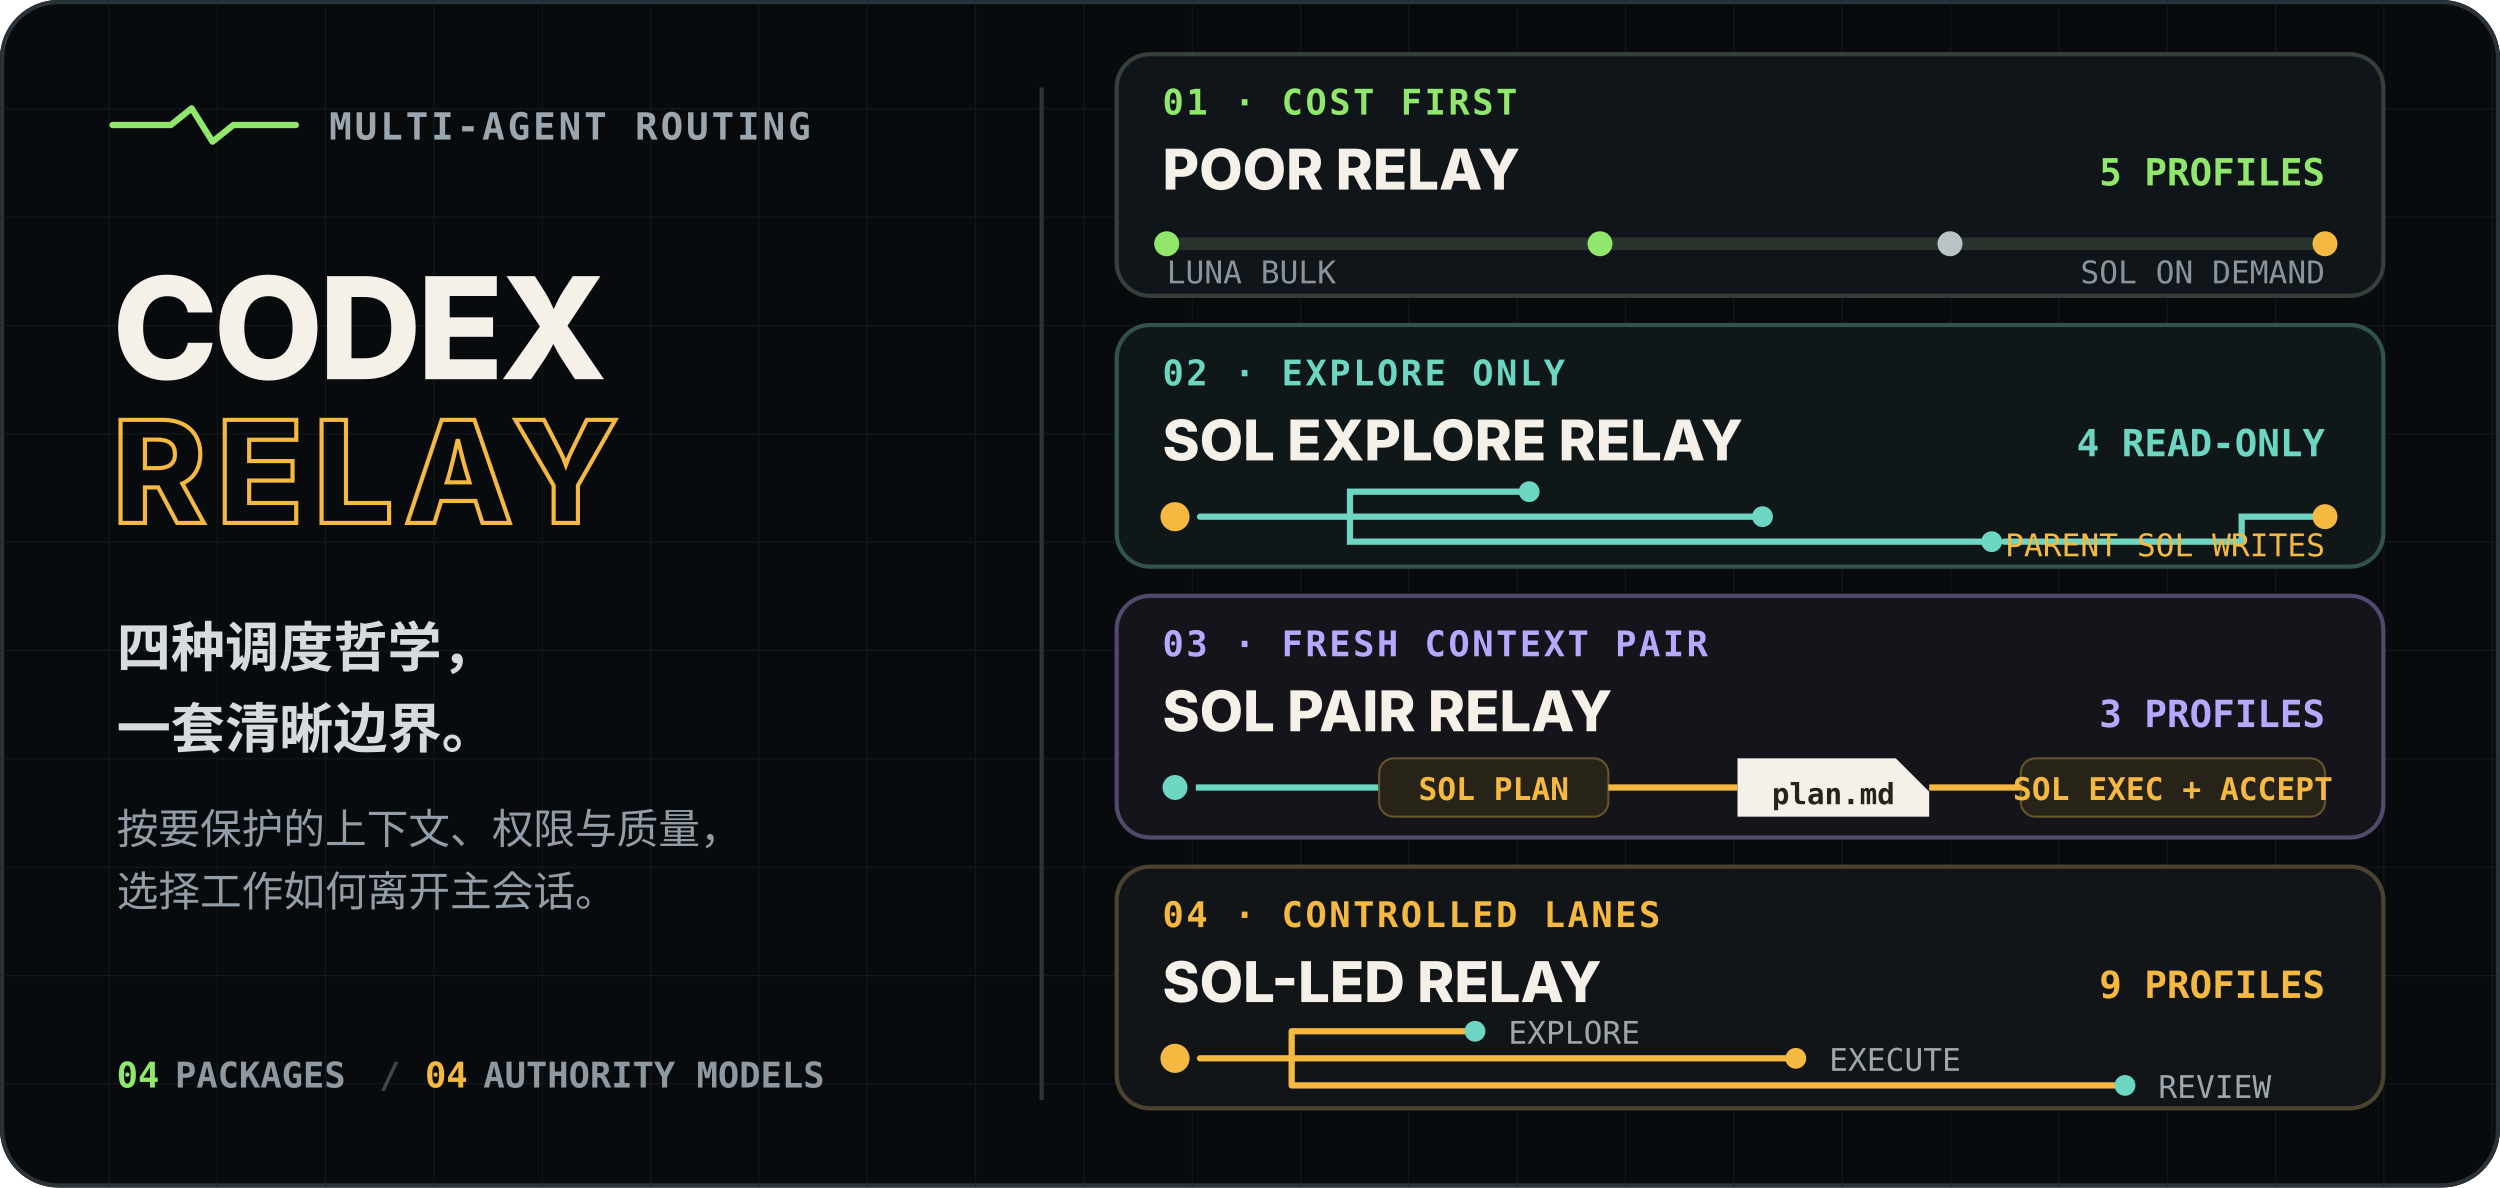
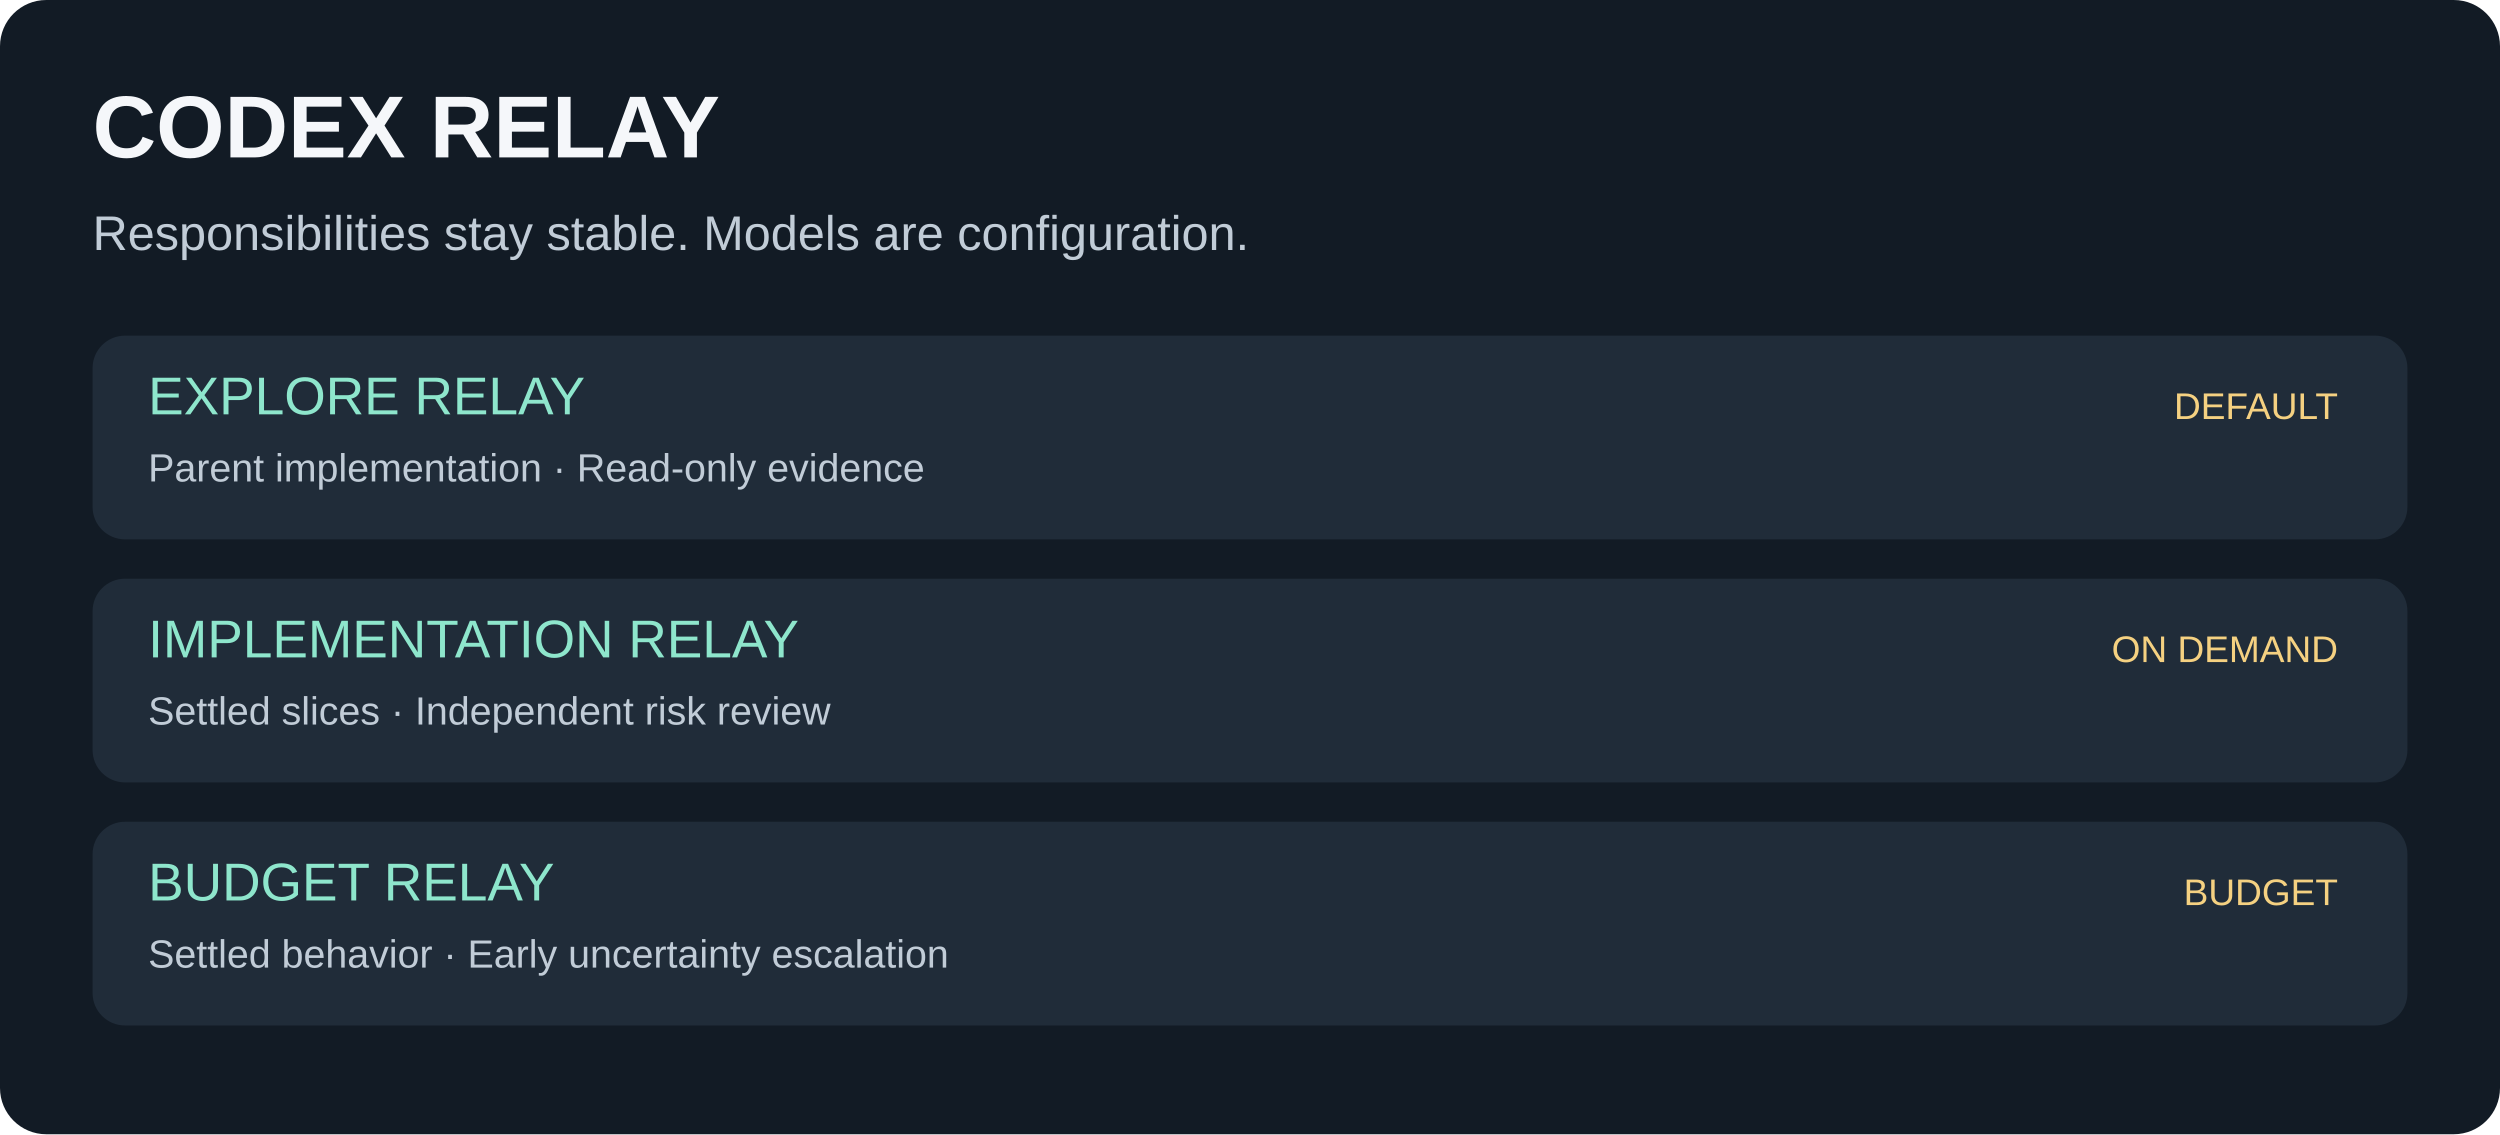
- <svg xmlns="http://www.w3.org/2000/svg" width="1200" height="570" viewBox="0 0 1200 570" role="img" aria-labelledby="title desc">
-   <defs>
-     <pattern id="selector-grid" width="52" height="52" patternUnits="userSpaceOnUse">
-       <path d="M52 0H0V52" fill="none" stroke="#20282E" stroke-width="1" opacity="0.45" />
-     </pattern>
-   </defs>
-   <rect width="1200" height="570" rx="28" fill="#080B0D" />
-   <rect x="1" y="1" width="1198" height="568" rx="27" fill="none" stroke="#2A333A" stroke-width="2" />
-   <rect width="1200" height="570" rx="28" fill="url(#selector-grid)" />
-   <g id="identity" transform="translate(54 50)">
-     <path d="M0 10H28L38 2L48 18L58 10H88" fill="none" stroke="#91E66C" stroke-width="3" stroke-linecap="round" stroke-linejoin="round" />
-     <text x="104" y="17" fill="#9BA6AF" font-family="ui-monospace, SFMono-Regular, Consolas, monospace" font-size="18" font-weight="700" letter-spacing="1.4">MULTI-AGENT ROUTING</text>
-     <text x="0" y="132" fill="#F5F1E8" font-family="-apple-system, BlinkMacSystemFont, 'Segoe UI', sans-serif" font-size="68" font-weight="800" letter-spacing="-2">CODEX</text>
-     <text x="0" y="201" fill="none" stroke="#F5B942" stroke-width="2" font-family="-apple-system, BlinkMacSystemFont, 'Segoe UI', sans-serif" font-size="68" font-weight="800" letter-spacing="5">RELAY</text>
-     <text x="2" y="270" fill="#D7DBDE" font-family="-apple-system, BlinkMacSystemFont, 'Segoe UI', 'PingFang SC', sans-serif" font-size="26" font-weight="700">四种调度哲学，</text>
-     <text x="2" y="309" fill="#D7DBDE" font-family="-apple-system, BlinkMacSystemFont, 'Segoe UI', 'PingFang SC', sans-serif" font-size="26" font-weight="700">一套清晰边界。</text>
-     <text x="2" y="355" fill="#929DA7" font-family="-apple-system, BlinkMacSystemFont, 'Segoe UI', 'PingFang SC', sans-serif" font-size="20">按要保护的上下文、权限与质量，</text>
-     <text x="2" y="385" fill="#929DA7" font-family="-apple-system, BlinkMacSystemFont, 'Segoe UI', 'PingFang SC', sans-serif" font-size="20">选择工作如何离开主会话。</text>
-     <g transform="translate(2 472)" font-family="ui-monospace, SFMono-Regular, Consolas, monospace" font-size="17" font-weight="700">
-       <text x="0" y="0" fill="#91E66C">04</text>
-       <text x="28" y="0" fill="#8D98A1">PACKAGES</text>
-       <text x="126" y="0" fill="#3D474E">/</text>
-       <text x="148" y="0" fill="#F5B942">04</text>
-       <text x="176" y="0" fill="#8D98A1">AUTHORITY MODELS</text>
+ <svg xmlns="http://www.w3.org/2000/svg" width="1080" height="490" viewBox="0 0 1080 490" role="img">
+   <rect width="1080" height="490" rx="20" fill="#121b25" />
+   <g font-family="Segoe UI, Arial, sans-serif">
+     <text x="40" y="68" fill="#f5f7fa" font-size="38" font-weight="700">CODEX RELAY</text>
+     <text x="40" y="108" fill="#c1ccd7" font-size="21">Responsibilities stay stable. Models are configuration.</text>
+     <g transform="translate(40 145)">
+       <rect width="1000" height="88" rx="14" fill="#202c39" />
+       <text x="24" y="34" fill="#8ee6cc" font-size="23">EXPLORE RELAY</text>
+       <text x="24" y="63" fill="#c1ccd7" font-size="17">Parent implementation · Read-only evidence</text>
+       <text x="970" y="36" text-anchor="end" fill="#f5d181" font-size="16">DEFAULT</text>
    </g>
-   </g>
-   <path d="M500 42V528" stroke="#2A333A" stroke-width="2" />
-   <g id="relay-selector" transform="translate(536 26)">
-     <g id="poor-relay">
-       <rect width="608" height="116" rx="16" fill="#101519" stroke="#344039" stroke-width="2" />
-       <text x="22" y="29" fill="#91E66C" font-family="ui-monospace, SFMono-Regular, Consolas, monospace" font-size="17" font-weight="700" letter-spacing="1.2">01 · COST FIRST</text>
-       <text x="22" y="65" fill="#F5F1E8" font-family="-apple-system, BlinkMacSystemFont, 'Segoe UI', sans-serif" font-size="27" font-weight="760">POOR RELAY</text>
-       <text x="580" y="63" text-anchor="end" fill="#91E66C" font-family="ui-monospace, SFMono-Regular, Consolas, monospace" font-size="18" font-weight="700">5 PROFILES</text>
-       <path d="M24 91H580" stroke="#29342D" stroke-width="6" stroke-linecap="round" />
-       <circle cx="24" cy="91" r="6" fill="#91E66C" />
-       <circle cx="232" cy="91" r="6" fill="#91E66C" />
-       <circle cx="400" cy="91" r="6" fill="#BBC3C9" />
-       <circle cx="580" cy="91" r="6" fill="#F5B942" />
-       <text x="24" y="110" fill="#89949C" font-family="ui-monospace, SFMono-Regular, Consolas, monospace" font-size="15">LUNA BULK</text>
-       <text x="580" y="110" text-anchor="end" fill="#89949C" font-family="ui-monospace, SFMono-Regular, Consolas, monospace" font-size="15">SOL ON DEMAND</text>
+     <g transform="translate(40 250)">
+       <rect width="1000" height="88" rx="14" fill="#202c39" />
+       <text x="24" y="34" fill="#8ee6cc" font-size="23">IMPLEMENTATION RELAY</text>
+       <text x="24" y="63" fill="#c1ccd7" font-size="17">Settled slices · Independent risk review</text>
+       <text x="970" y="36" text-anchor="end" fill="#f5d181" font-size="16">ON DEMAND</text>
    </g>
-     <g id="sol-explore-relay" transform="translate(0 130)">
-       <rect width="608" height="116" rx="16" fill="#101719" stroke="#31534F" stroke-width="2" />
-       <text x="22" y="29" fill="#6DD6C3" font-family="ui-monospace, SFMono-Regular, Consolas, monospace" font-size="17" font-weight="700" letter-spacing="1.2">02 · EXPLORE ONLY</text>
-       <text x="22" y="65" fill="#F5F1E8" font-family="-apple-system, BlinkMacSystemFont, 'Segoe UI', sans-serif" font-size="27" font-weight="760">SOL EXPLORE RELAY</text>
-       <text x="580" y="63" text-anchor="end" fill="#6DD6C3" font-family="ui-monospace, SFMono-Regular, Consolas, monospace" font-size="18" font-weight="700">4 READ-ONLY</text>
-       <circle cx="28" cy="92" r="7" fill="#F5B942" />
-       <path d="M40 92H112M112 92V80H198M112 92H310M112 92V104H420M426 104H540V92H574" fill="none" stroke="#6DD6C3" stroke-width="3" stroke-linecap="round" />
-       <circle cx="198" cy="80" r="5" fill="#6DD6C3" />
-       <circle cx="310" cy="92" r="5" fill="#6DD6C3" />
-       <circle cx="420" cy="104" r="5" fill="#6DD6C3" />
-       <circle cx="580" cy="92" r="6" fill="#F5B942" />
-       <text x="580" y="111" text-anchor="end" fill="#F5B942" font-family="ui-monospace, SFMono-Regular, Consolas, monospace" font-size="15">PARENT SOL WRITES</text>
-     </g>
-     <g id="sol-pair-relay" transform="translate(0 260)">
-       <rect width="608" height="116" rx="16" fill="#15141A" stroke="#51496E" stroke-width="2" />
-       <text x="22" y="29" fill="#B8A7FF" font-family="ui-monospace, SFMono-Regular, Consolas, monospace" font-size="17" font-weight="700" letter-spacing="1.2">03 · FRESH CONTEXT PAIR</text>
-       <text x="22" y="65" fill="#F5F1E8" font-family="-apple-system, BlinkMacSystemFont, 'Segoe UI', sans-serif" font-size="27" font-weight="760">SOL PAIR RELAY</text>
-       <text x="580" y="63" text-anchor="end" fill="#B8A7FF" font-family="ui-monospace, SFMono-Regular, Consolas, monospace" font-size="18" font-weight="700">3 PROFILES</text>
-       <circle cx="28" cy="92" r="6" fill="#6DD6C3" />
-       <path d="M38 92H126" stroke="#6DD6C3" stroke-width="3" />
-       <rect x="126" y="78" width="110" height="28" rx="7" fill="#282319" stroke="#66552A" />
-       <text x="181" y="98" text-anchor="middle" fill="#F5B942" font-family="ui-monospace, SFMono-Regular, Consolas, monospace" font-size="15" font-weight="700">SOL PLAN</text>
-       <path d="M236 92H298" stroke="#F5B942" stroke-width="3" />
-       <path d="M298 78H374L390 94V106H298Z" fill="#F5F1E8" />
-       <text x="344" y="100" text-anchor="middle" fill="#26231C" font-family="ui-monospace, SFMono-Regular, Consolas, monospace" font-size="14" font-weight="800">plan.md</text>
-       <path d="M390 92H434" stroke="#F5B942" stroke-width="3" />
-       <rect x="434" y="78" width="146" height="28" rx="7" fill="#282319" stroke="#66552A" />
-       <text x="507" y="98" text-anchor="middle" fill="#F5B942" font-family="ui-monospace, SFMono-Regular, Consolas, monospace" font-size="15" font-weight="700">SOL EXEC + ACCEPT</text>
-     </g>
-     <g id="sol-led-relay" transform="translate(0 390)">
-       <rect width="608" height="116" rx="16" fill="#121518" stroke="#4B432F" stroke-width="2" />
-       <text x="22" y="29" fill="#F5B942" font-family="ui-monospace, SFMono-Regular, Consolas, monospace" font-size="17" font-weight="700" letter-spacing="1.2">04 · CONTROLLED LANES</text>
-       <text x="22" y="65" fill="#F5F1E8" font-family="-apple-system, BlinkMacSystemFont, 'Segoe UI', sans-serif" font-size="27" font-weight="760">SOL-LED RELAY</text>
-       <text x="580" y="63" text-anchor="end" fill="#F5B942" font-family="ui-monospace, SFMono-Regular, Consolas, monospace" font-size="18" font-weight="700">9 PROFILES</text>
-       <circle cx="28" cy="92" r="7" fill="#F5B942" />
-       <path d="M40 92H84M84 92V79M84 92V105M84 79H172M84 92H326M84 105H484" fill="none" stroke="#F5B942" stroke-width="3" stroke-linecap="round" />
-       <circle cx="172" cy="79" r="5" fill="#6DD6C3" />
-       <circle cx="326" cy="92" r="5" fill="#F5B942" />
-       <circle cx="484" cy="105" r="5" fill="#6DD6C3" />
-       <text x="188" y="85" fill="#9DA7AE" font-family="ui-monospace, SFMono-Regular, Consolas, monospace" font-size="15">EXPLORE</text>
-       <text x="342" y="98" fill="#9DA7AE" font-family="ui-monospace, SFMono-Regular, Consolas, monospace" font-size="15">EXECUTE</text>
-       <text x="500" y="111" fill="#9DA7AE" font-family="ui-monospace, SFMono-Regular, Consolas, monospace" font-size="15">REVIEW</text>
+     <g transform="translate(40 355)">
+       <rect width="1000" height="88" rx="14" fill="#202c39" />
+       <text x="24" y="34" fill="#8ee6cc" font-size="23">BUDGET RELAY</text>
+       <text x="24" y="63" fill="#c1ccd7" font-size="17">Settled behavior · Early uncertainty escalation</text>
+       <text x="970" y="36" text-anchor="end" fill="#f5d181" font-size="16">BUDGET</text>
    </g>
  </g>
</svg>
